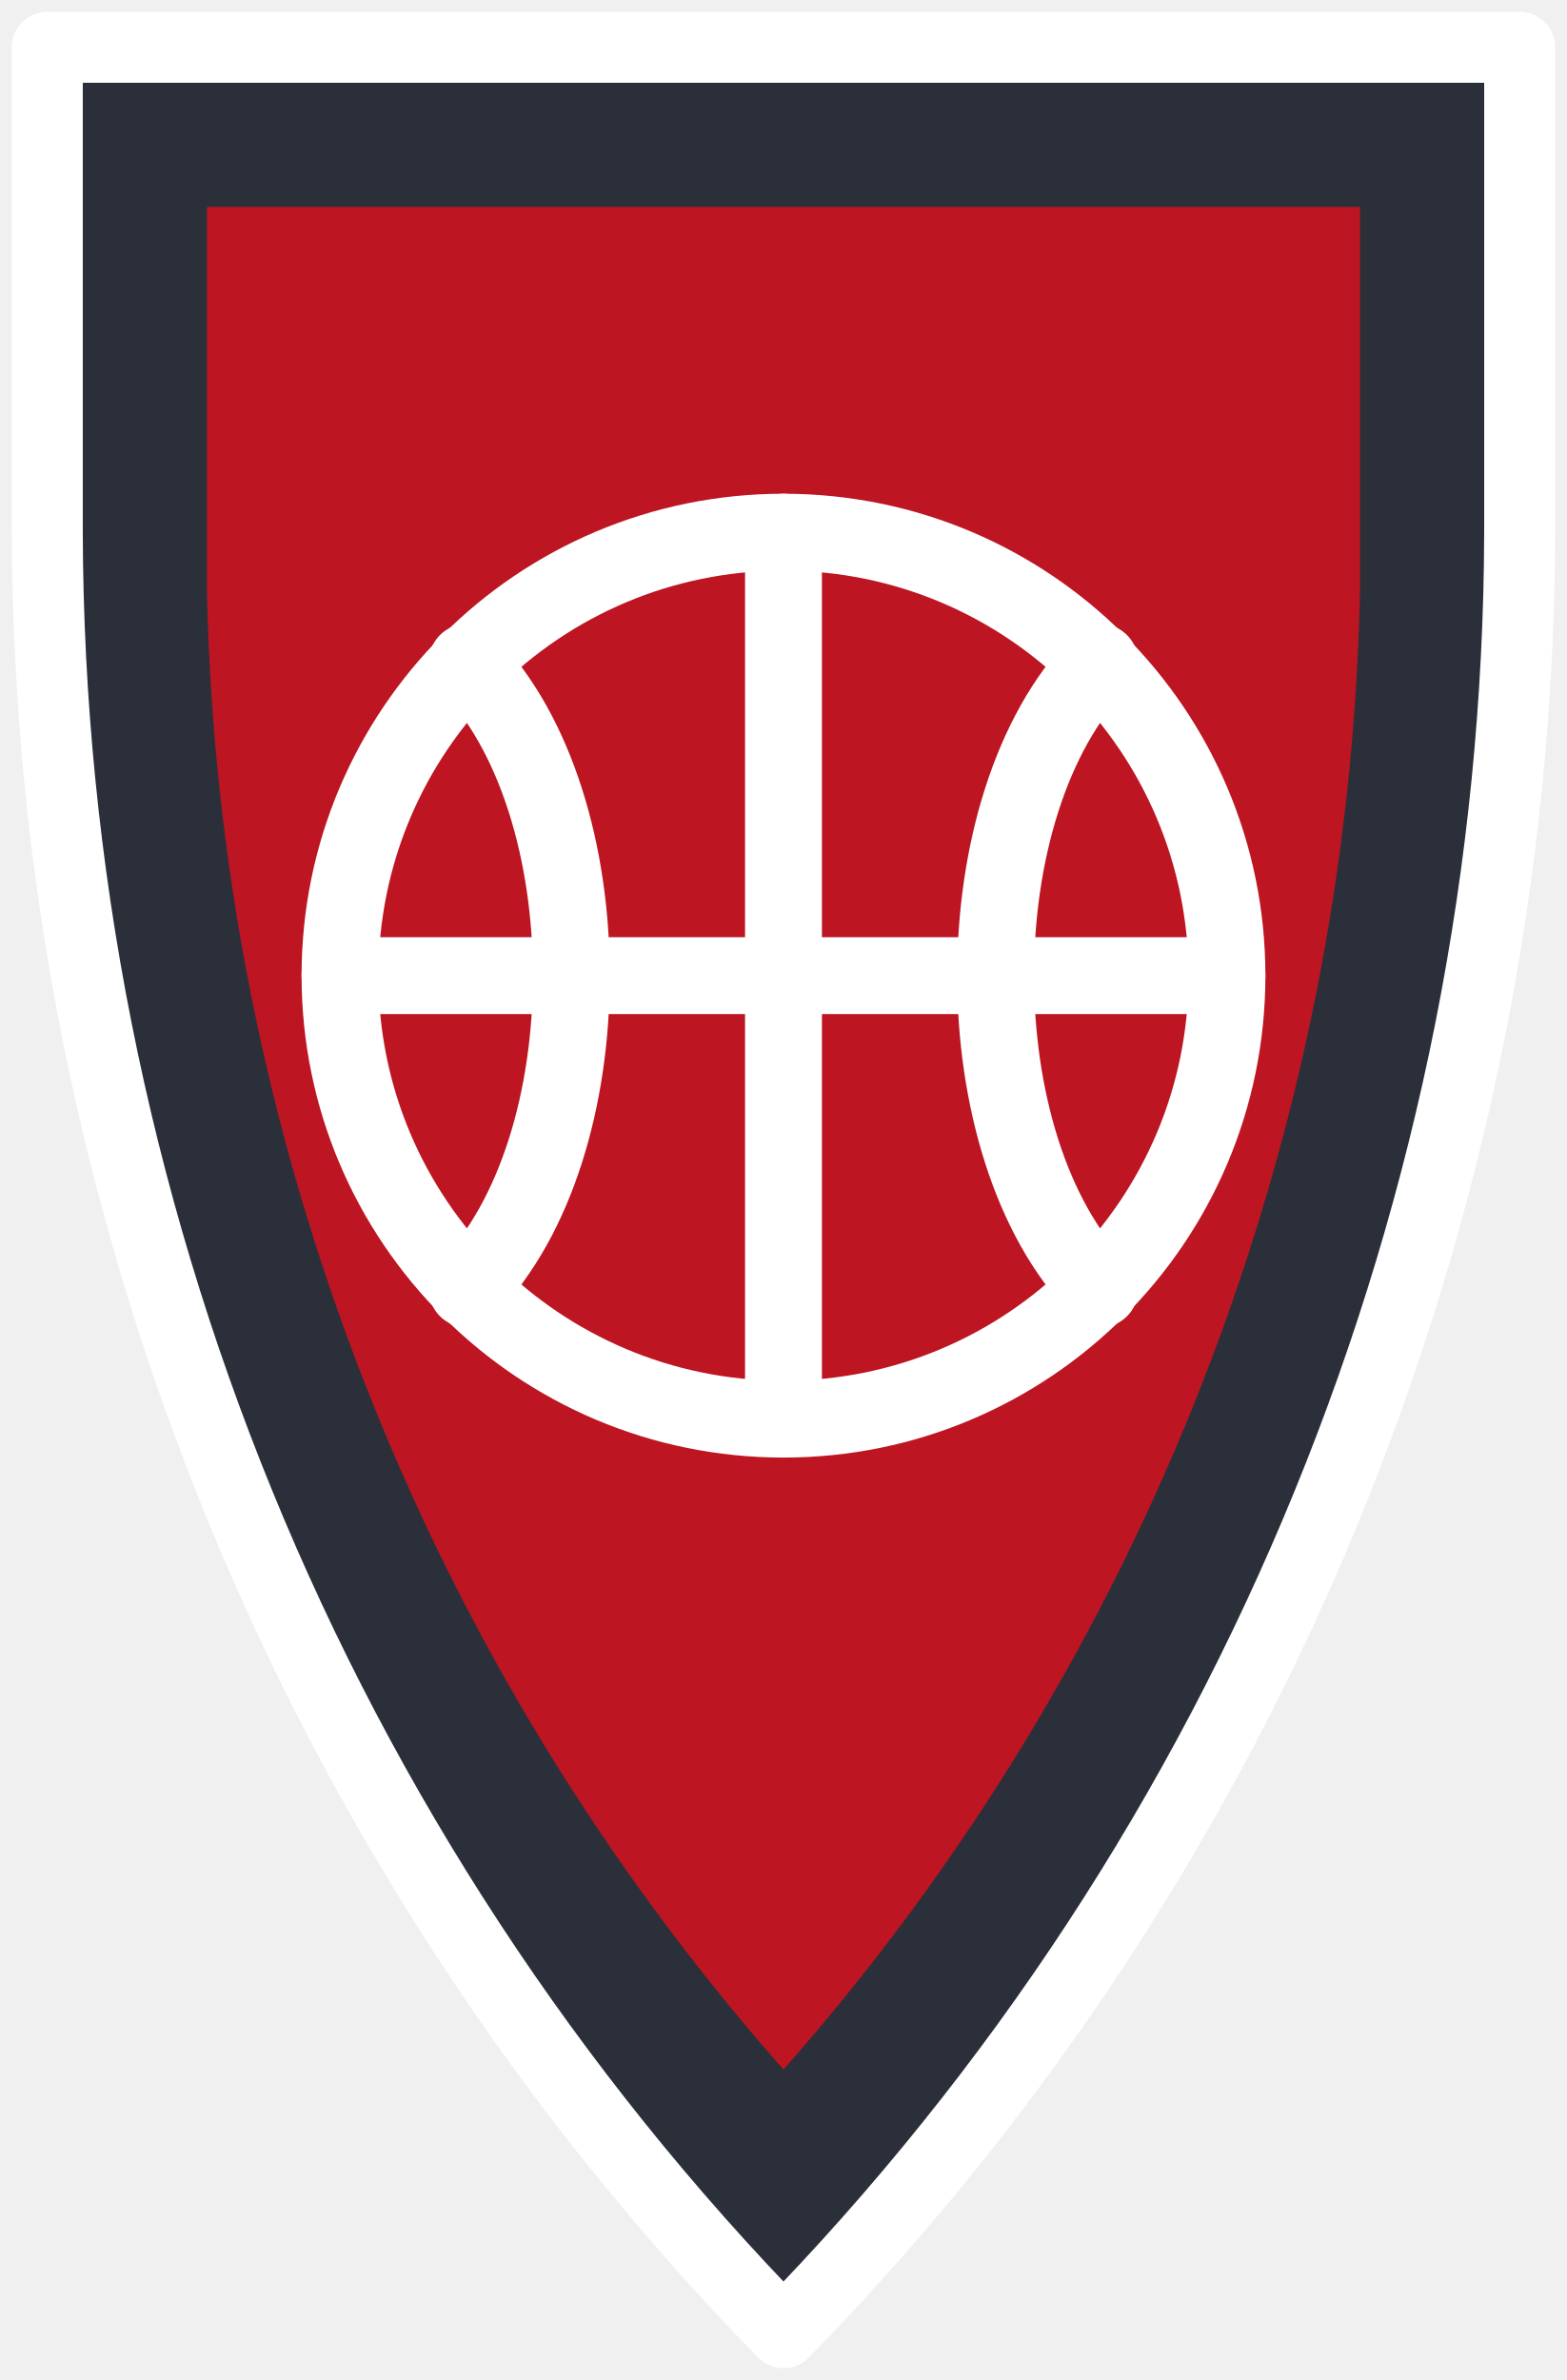
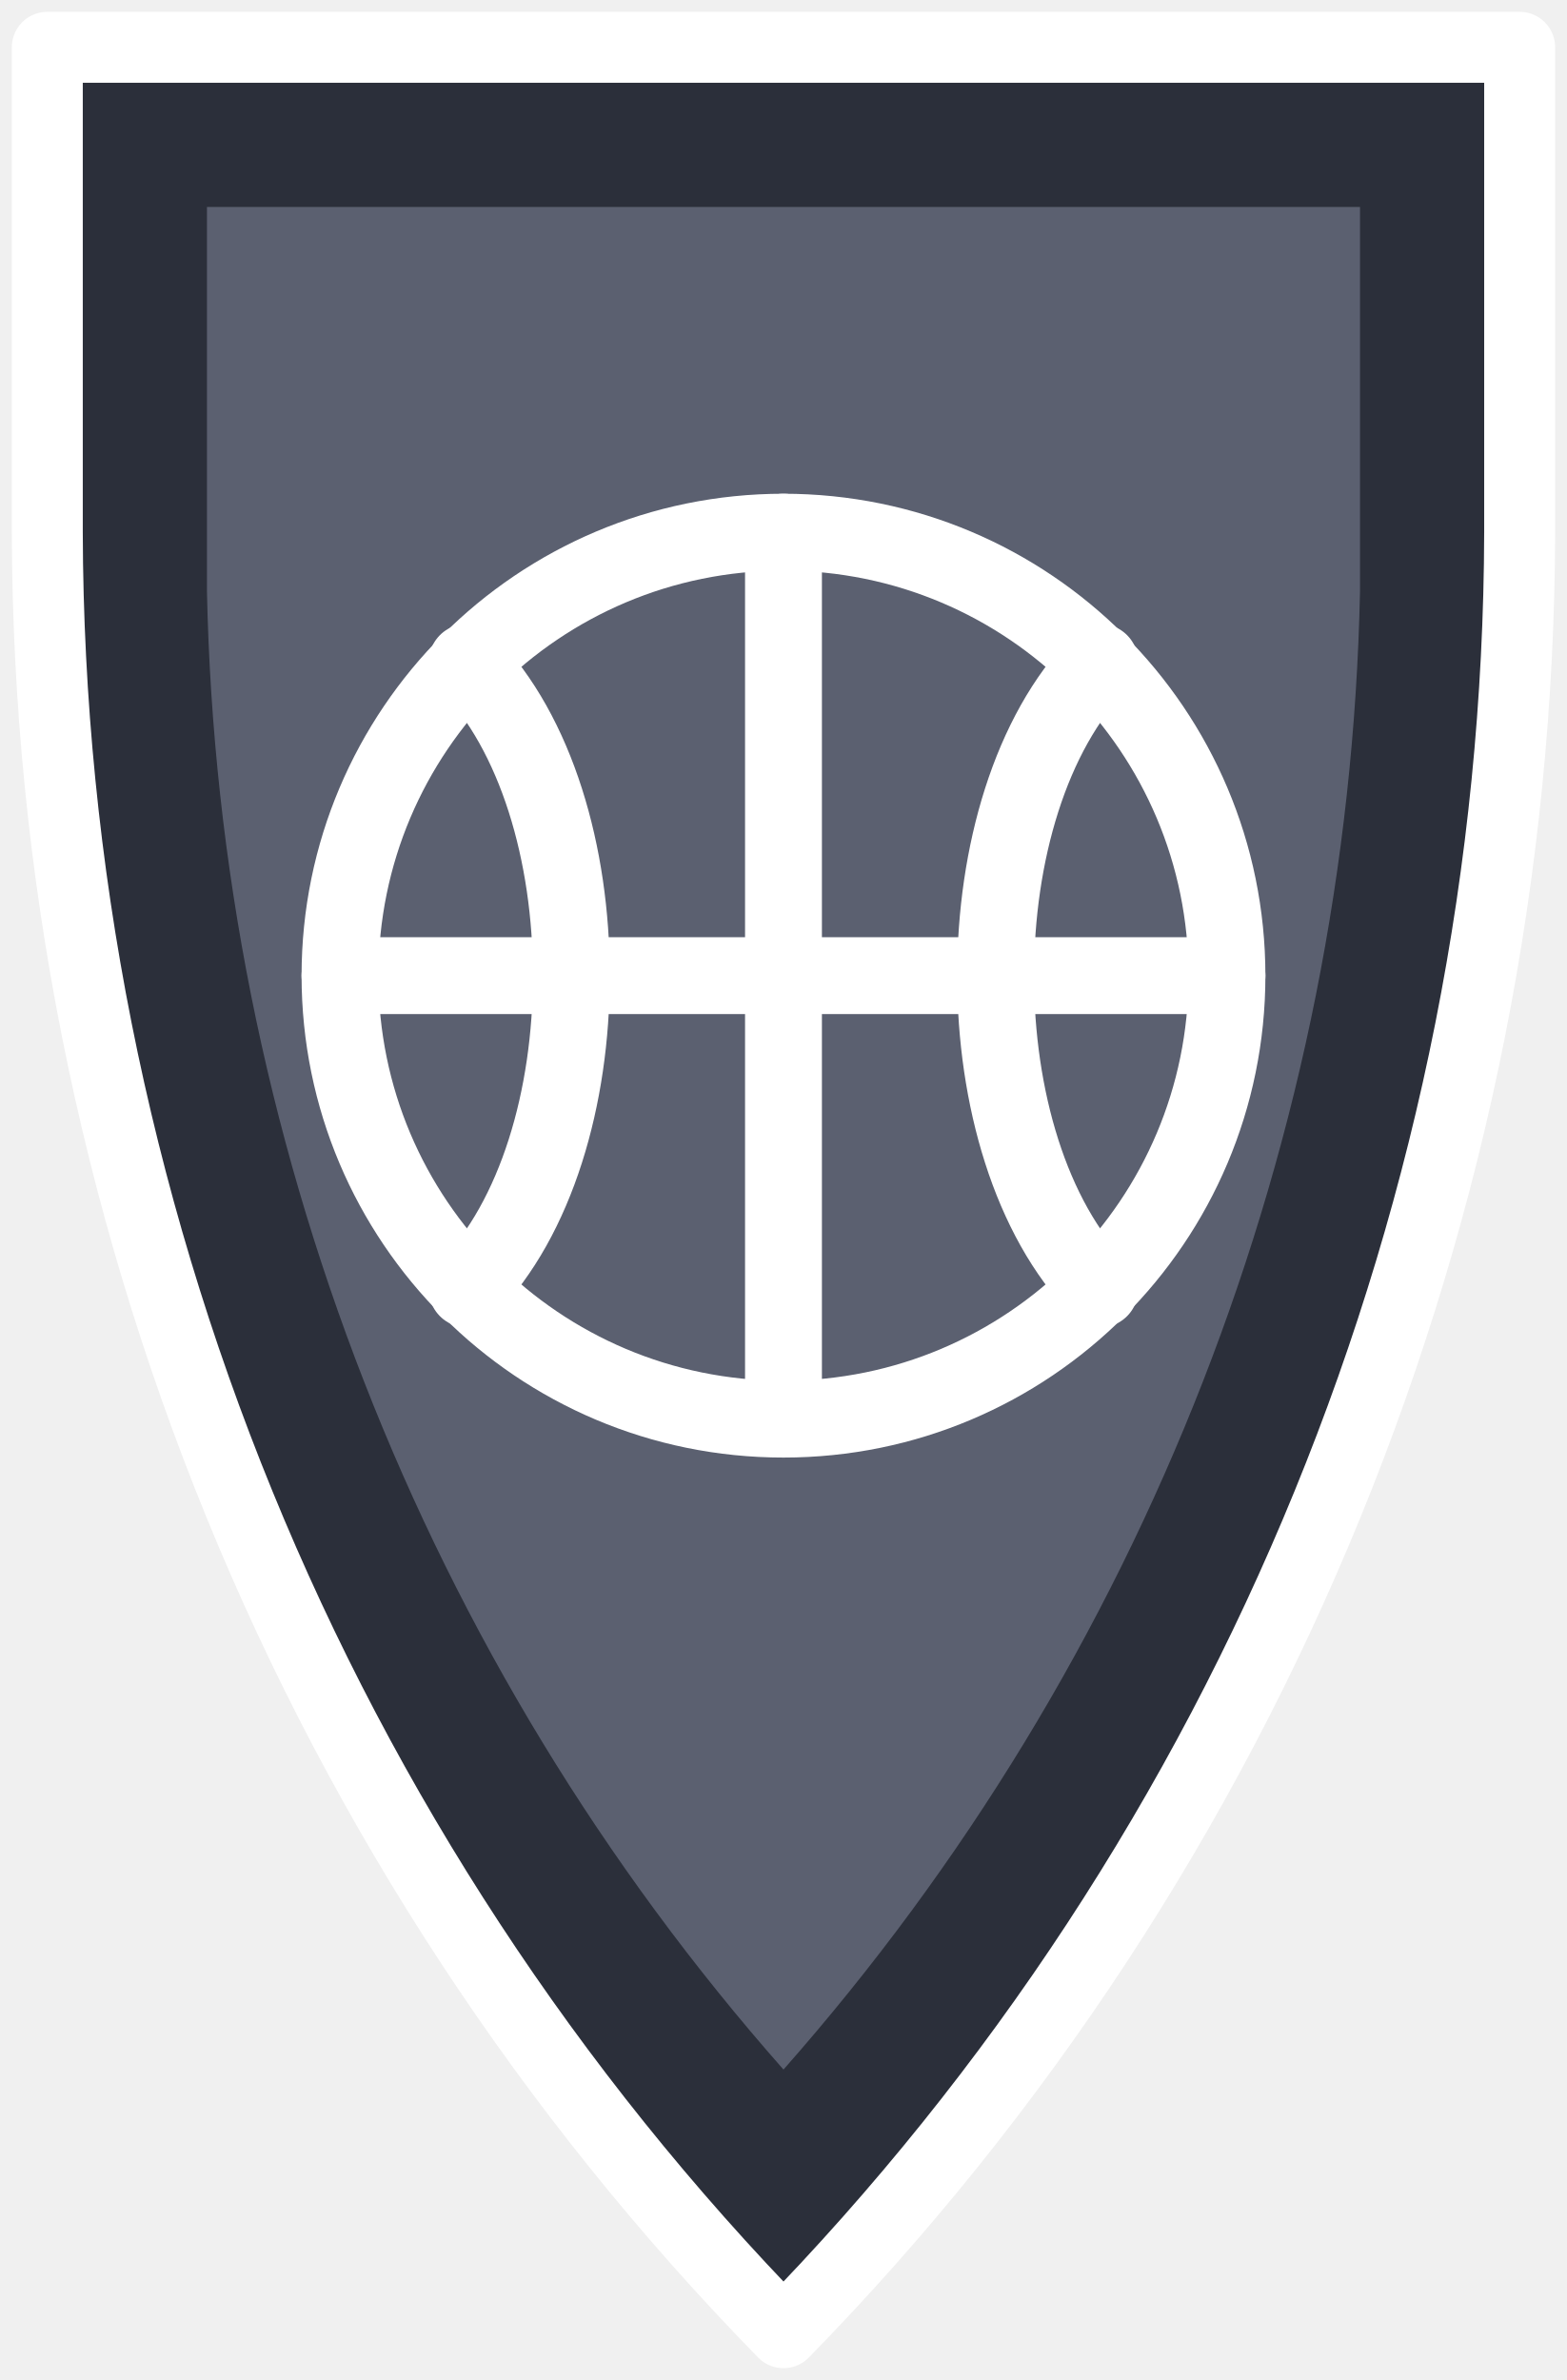
<svg xmlns="http://www.w3.org/2000/svg" viewBox="0 0 530 805" role="img" aria-label="Emblema do clube">
  <path d="M16 16H514V180A874 874 0 0 1 265 789A874 874 0 0 1 16 180Z" fill="#2B2F3A" stroke="#FFFFFF" stroke-width="24" stroke-linejoin="round" />
-   <path d="M70 70H460V200A780 780 0 0 1 265 700A780 780 0 0 1 70 200Z" fill="#BD1522" />
+   <path d="M70 70H460V200A780 780 0 0 1 265 700A780 780 0 0 1 70 200Z" fill="#5B6070" />
  <g fill="none" stroke="#FFFFFF" stroke-width="26" stroke-linecap="round">
    <circle cx="265" cy="330" r="150" />
    <path d="M265 180V480M115 330H415" />
    <path d="M158 224C205 272 205 388 158 436M372 224C325 272 325 388 372 436" />
  </g>
</svg>
